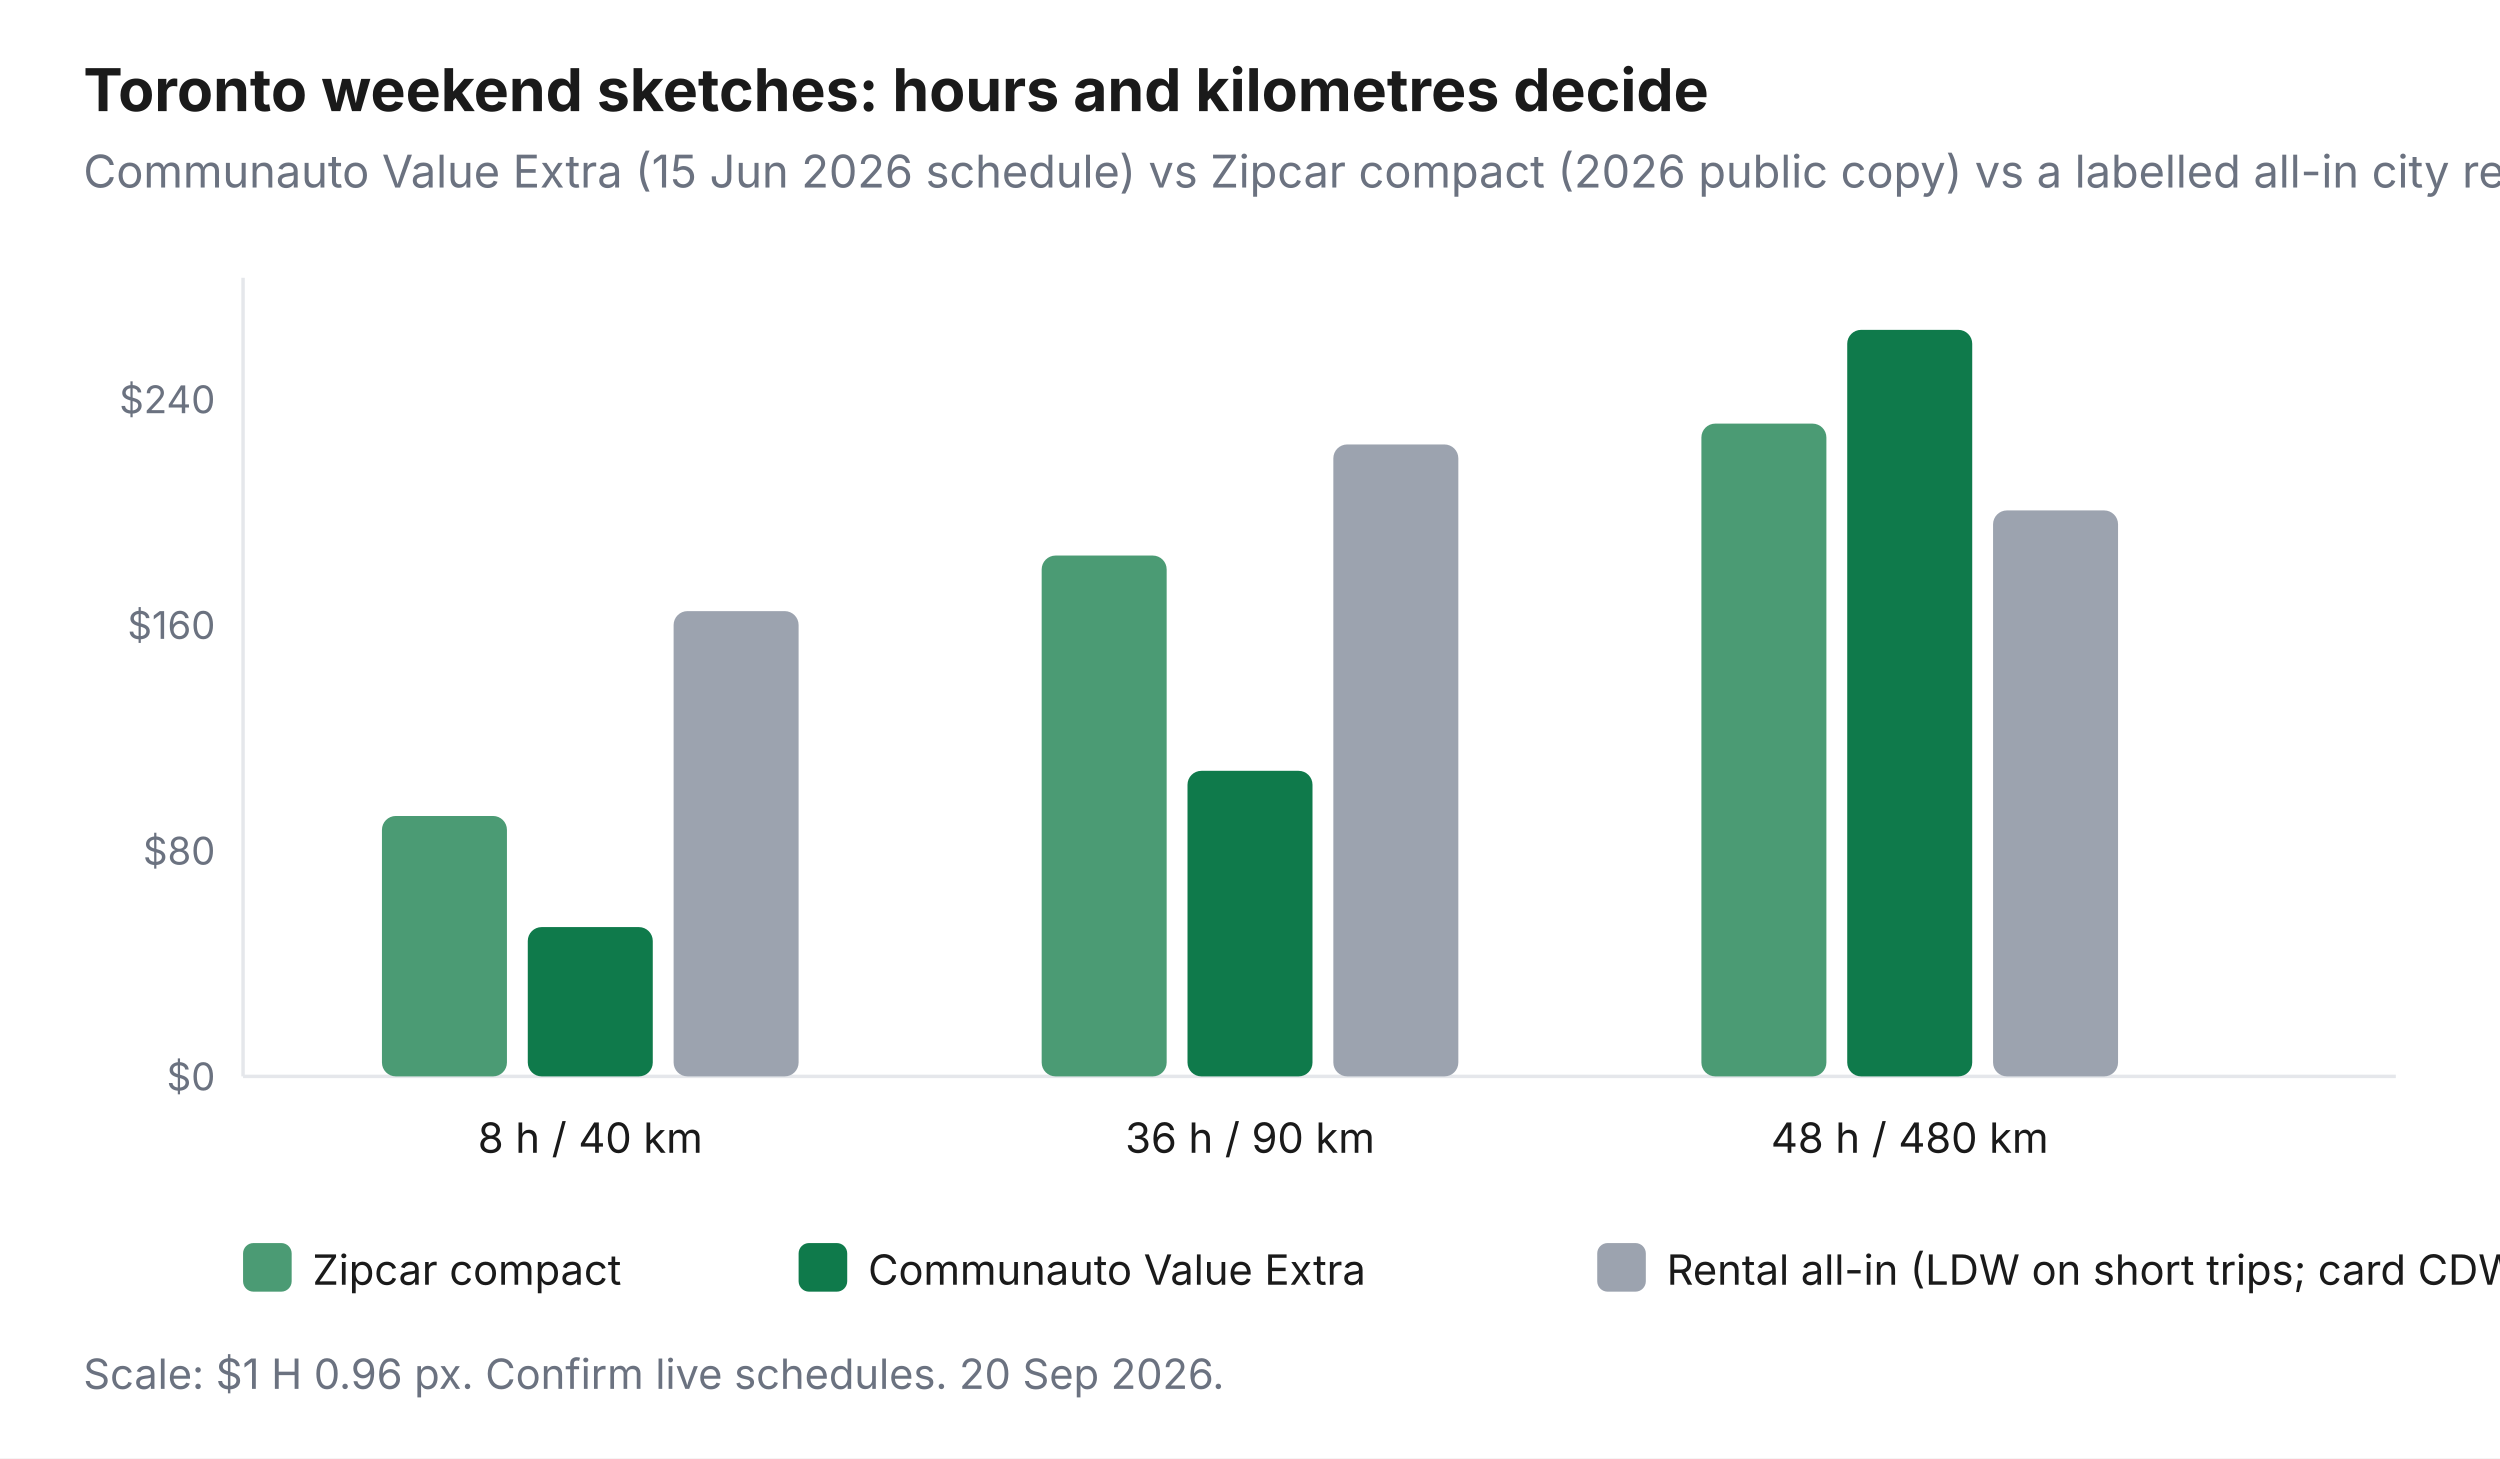
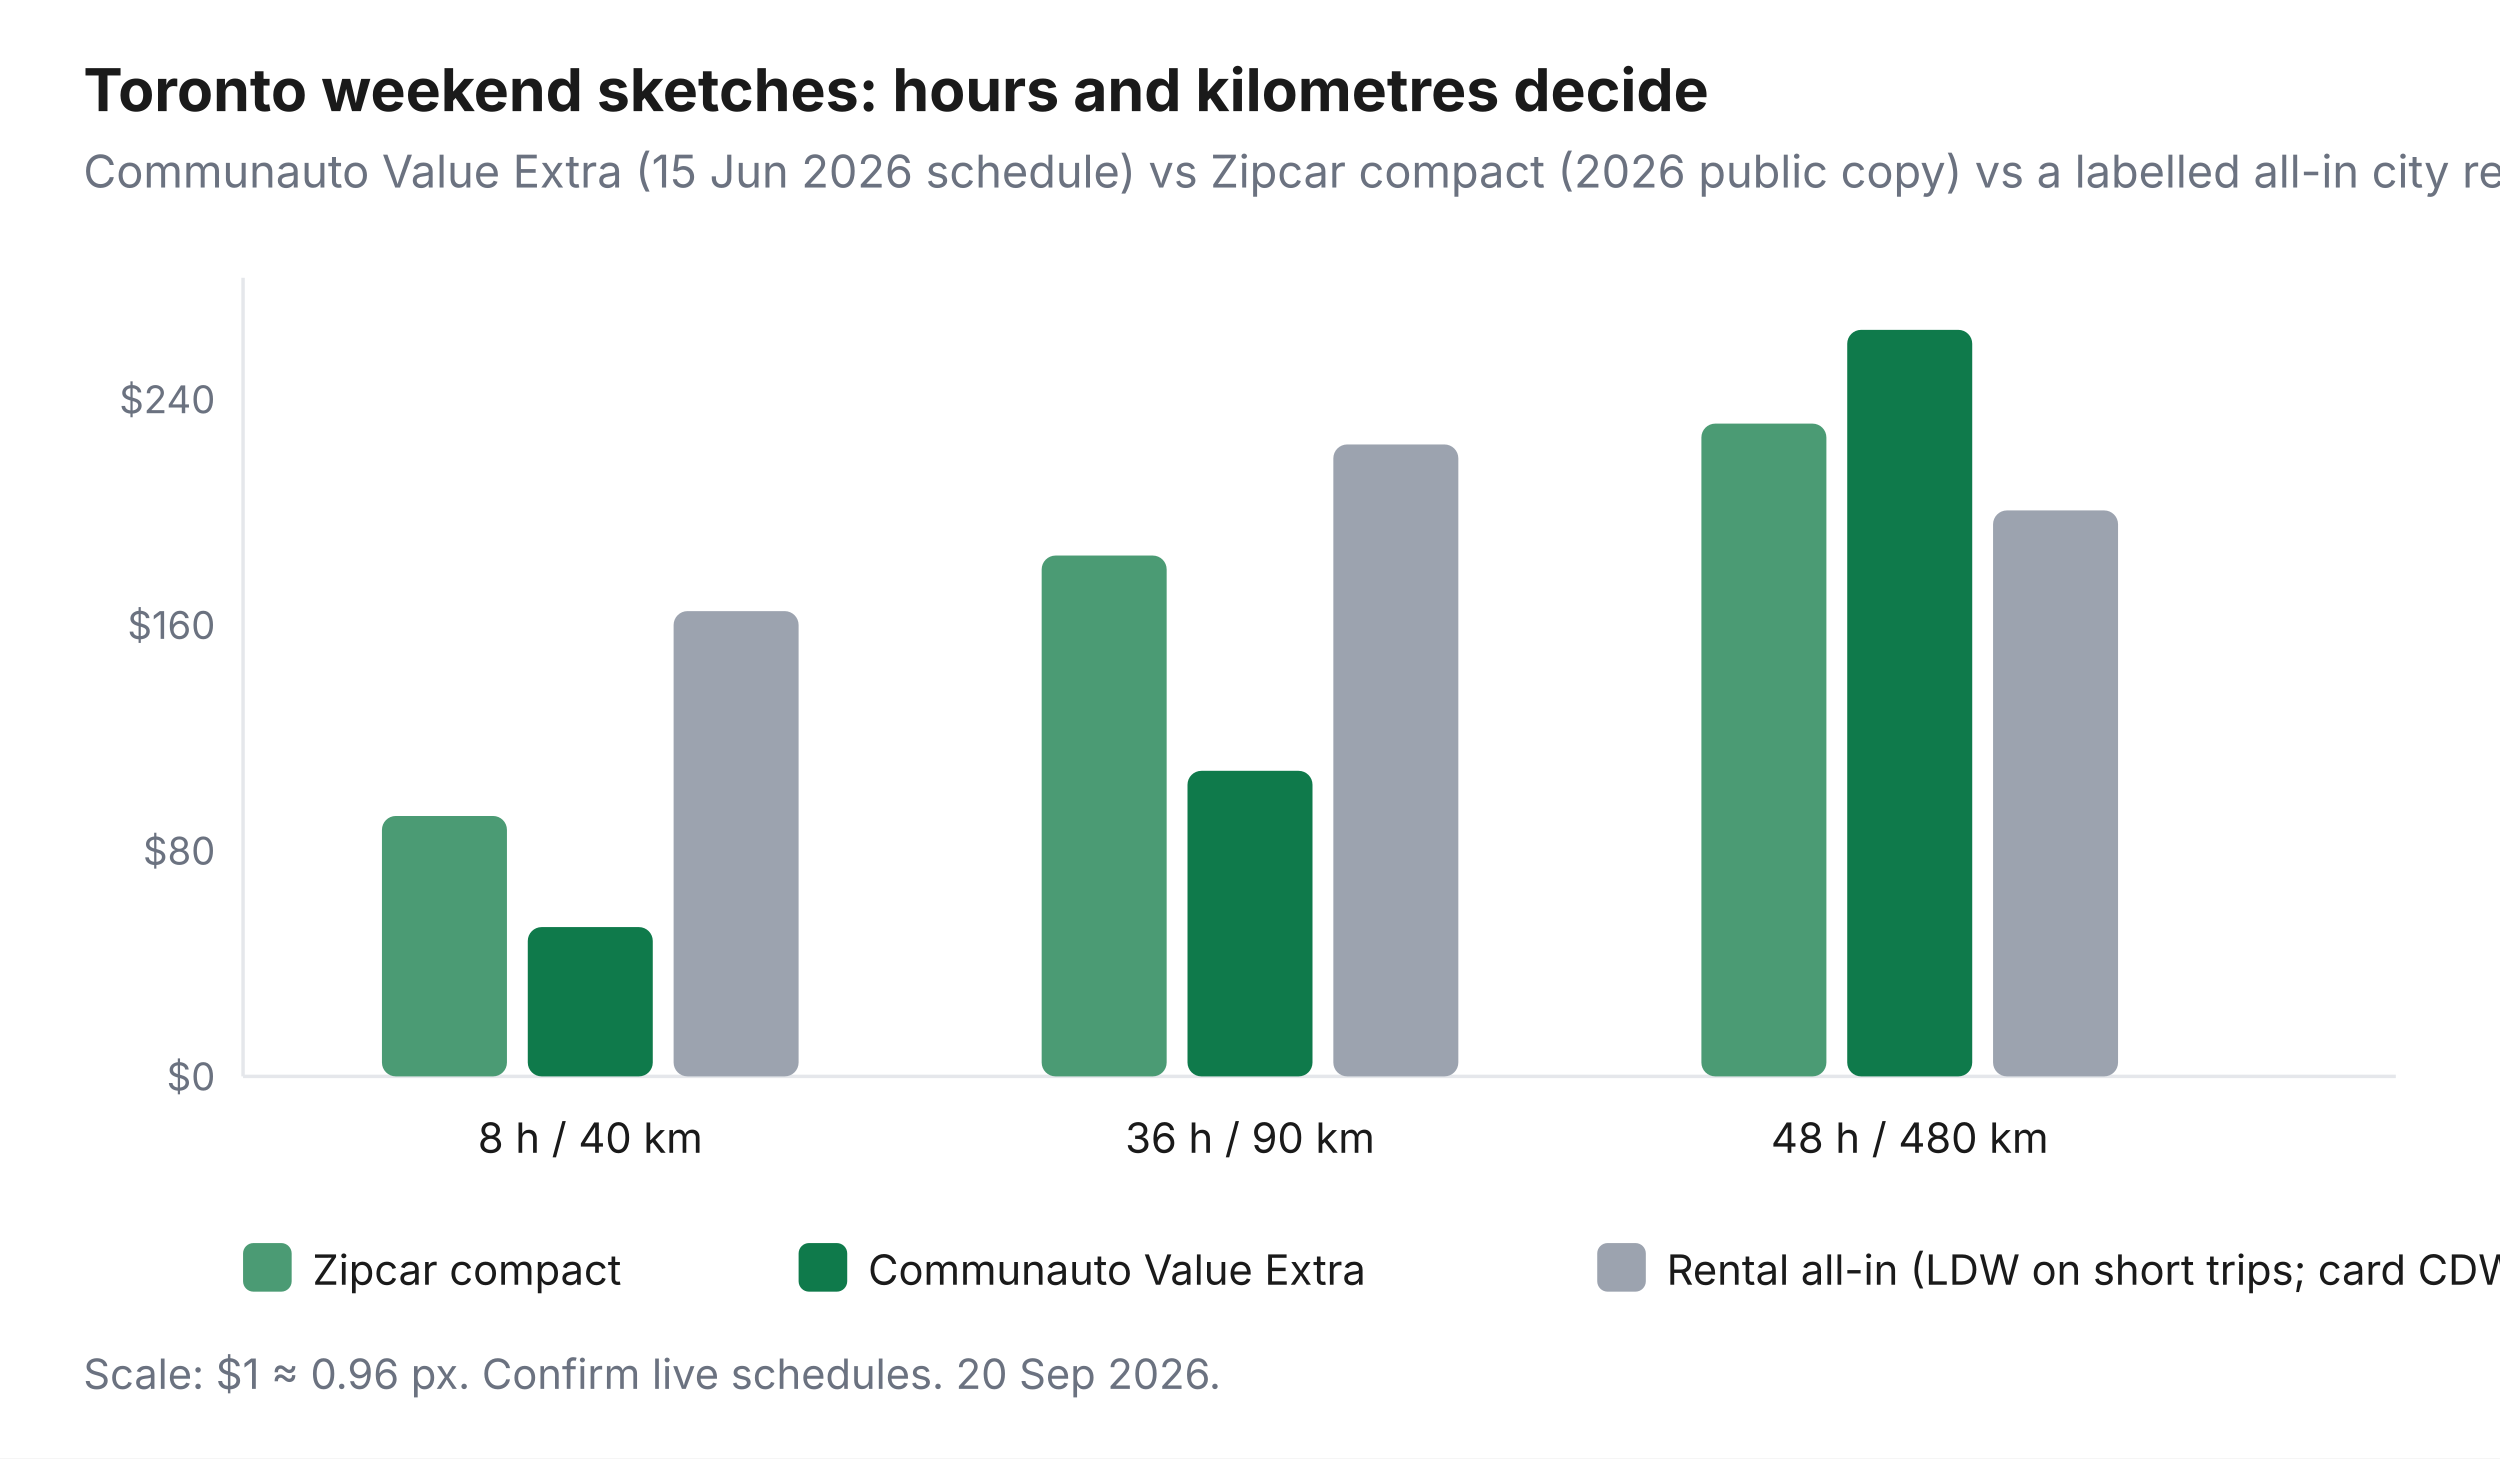
<svg xmlns="http://www.w3.org/2000/svg" viewBox="0 0 720 420" role="img" aria-labelledby="title desc">
  <rect width="720" height="420" fill="#FFFFFF" />
  <text x="24" y="32" font-family="Inter, system-ui, sans-serif" font-size="17" font-weight="700" fill="#1A1A1A">Toronto weekend sketches: hours and kilometres decide</text>
  <text x="24" y="54" font-family="Inter, system-ui, sans-serif" font-size="13" fill="#6B7280">Communauto Value Extra (15 Jun 2026 schedule) vs Zipcar compact (2026 public copy) vs a labelled all-in city rental with desk LDW. Not a quote.</text>
  <line x1="70" y1="80" x2="70" y2="310" stroke="#E5E7EB" />
  <line x1="70" y1="310" x2="690" y2="310" stroke="#E5E7EB" />
  <text x="62" y="314" text-anchor="end" font-size="11" fill="#6B7280" font-family="Inter, system-ui, sans-serif">$0</text>
  <text x="62" y="249" text-anchor="end" font-size="11" fill="#6B7280" font-family="Inter, system-ui, sans-serif">$80</text>
  <text x="62" y="184" text-anchor="end" font-size="11" fill="#6B7280" font-family="Inter, system-ui, sans-serif">$160</text>
  <text x="62" y="119" text-anchor="end" font-size="11" fill="#6B7280" font-family="Inter, system-ui, sans-serif">$240</text>
  <rect x="110" y="235" width="36" height="75" rx="4" fill="#4B9B74" />
  <rect x="152" y="267" width="36" height="43" rx="4" fill="#0F7A4B" />
  <rect x="194" y="176" width="36" height="134" rx="4" fill="#9CA3AF" />
  <text x="170" y="332" text-anchor="middle" font-size="12" fill="#1A1A1A" font-family="Inter, system-ui, sans-serif">8 h / 40 km</text>
  <rect x="300" y="160" width="36" height="150" rx="4" fill="#4B9B74" />
  <rect x="342" y="222" width="36" height="88" rx="4" fill="#0F7A4B" />
  <rect x="384" y="128" width="36" height="182" rx="4" fill="#9CA3AF" />
  <text x="360" y="332" text-anchor="middle" font-size="12" fill="#1A1A1A" font-family="Inter, system-ui, sans-serif">36 h / 90 km</text>
  <rect x="490" y="122" width="36" height="188" rx="4" fill="#4B9B74" />
  <rect x="532" y="95" width="36" height="215" rx="4" fill="#0F7A4B" />
  <rect x="574" y="147" width="36" height="163" rx="4" fill="#9CA3AF" />
  <text x="550" y="332" text-anchor="middle" font-size="12" fill="#1A1A1A" font-family="Inter, system-ui, sans-serif">48 h / 480 km</text>
  <rect x="70" y="358" width="14" height="14" rx="3" fill="#4B9B74" />
  <text x="90" y="370" font-size="12" fill="#1A1A1A" font-family="Inter, system-ui, sans-serif">Zipcar compact</text>
  <rect x="230" y="358" width="14" height="14" rx="3" fill="#0F7A4B" />
  <text x="250" y="370" font-size="12" fill="#1A1A1A" font-family="Inter, system-ui, sans-serif">Communauto Value Extra</text>
  <rect x="460" y="358" width="14" height="14" rx="3" fill="#9CA3AF" />
  <text x="480" y="370" font-size="12" fill="#1A1A1A" font-family="Inter, system-ui, sans-serif">Rental all-in (LDW on short trips; card CDW on 480 km)</text>
-   <text x="24" y="400" font-size="12" fill="#6B7280" font-family="Inter, system-ui, sans-serif">Scale: $1 H 0.96 px. Confirm live schedules. 20 Sep 2026.</text>
+   <text x="24" y="400" font-size="12" fill="#6B7280" font-family="Inter, system-ui, sans-serif">Scale: $1 ≈ 0.96 px. Confirm live schedules. 20 Sep 2026.</text>
</svg>
